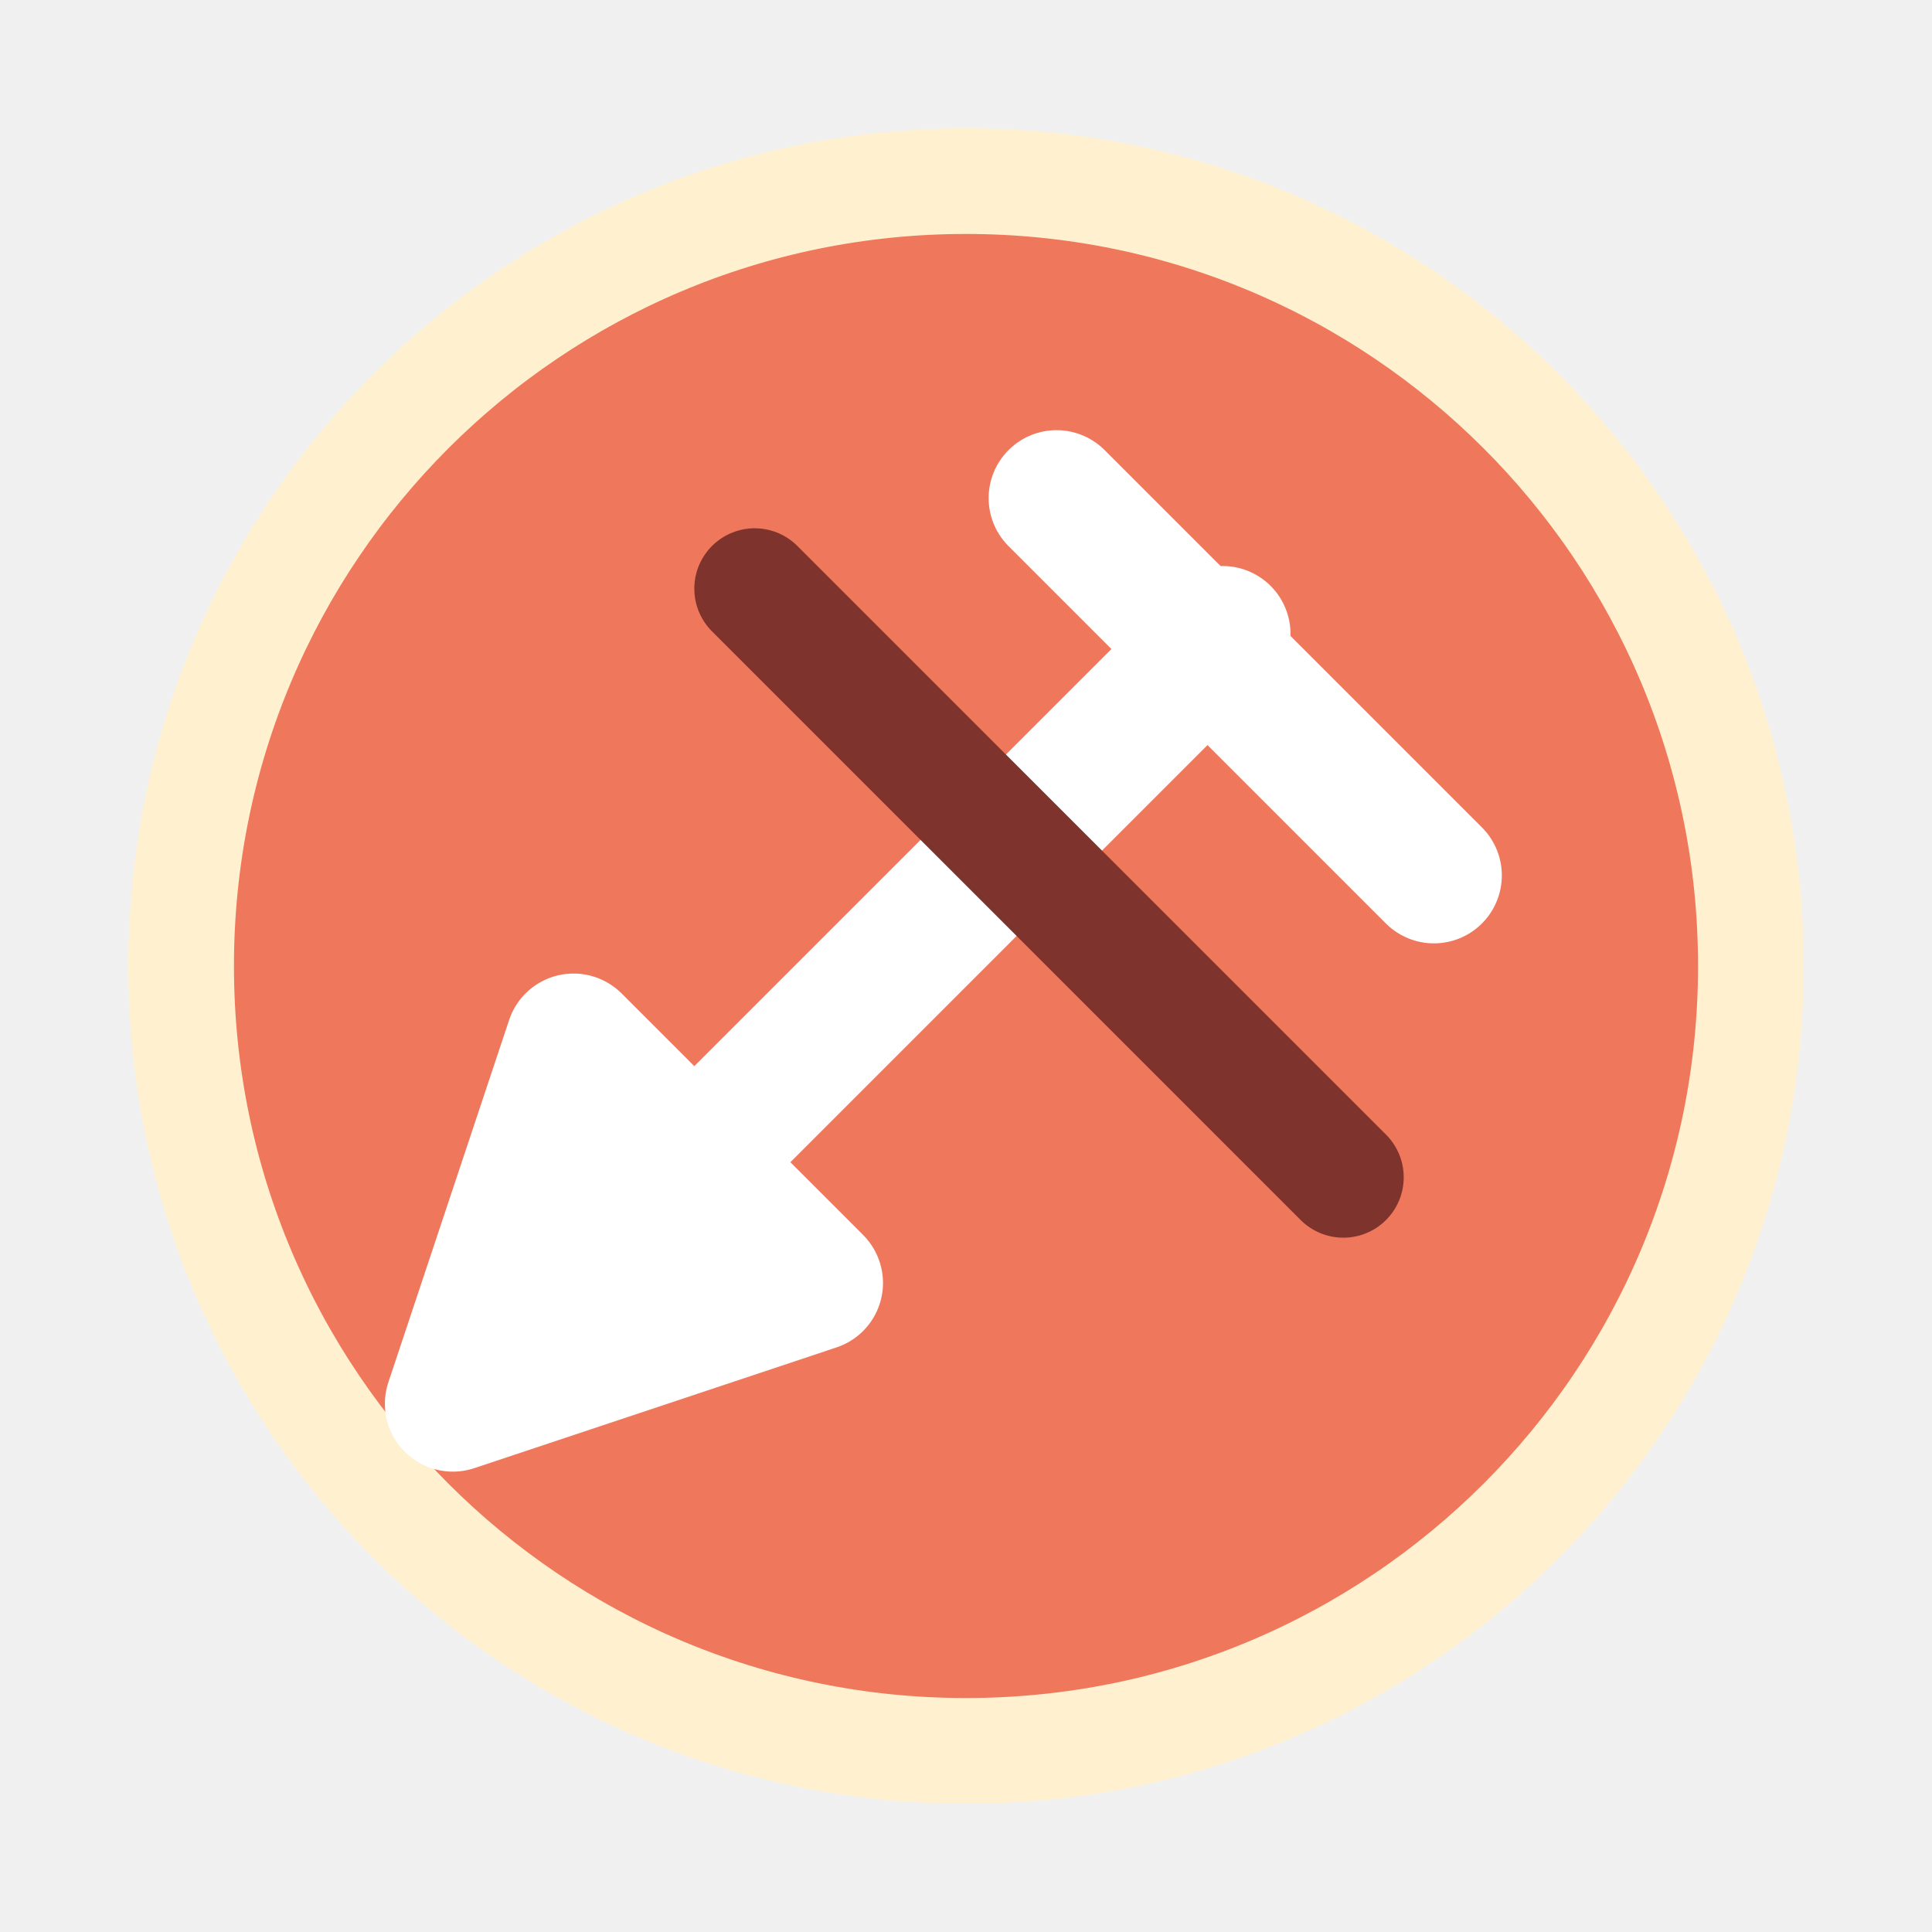
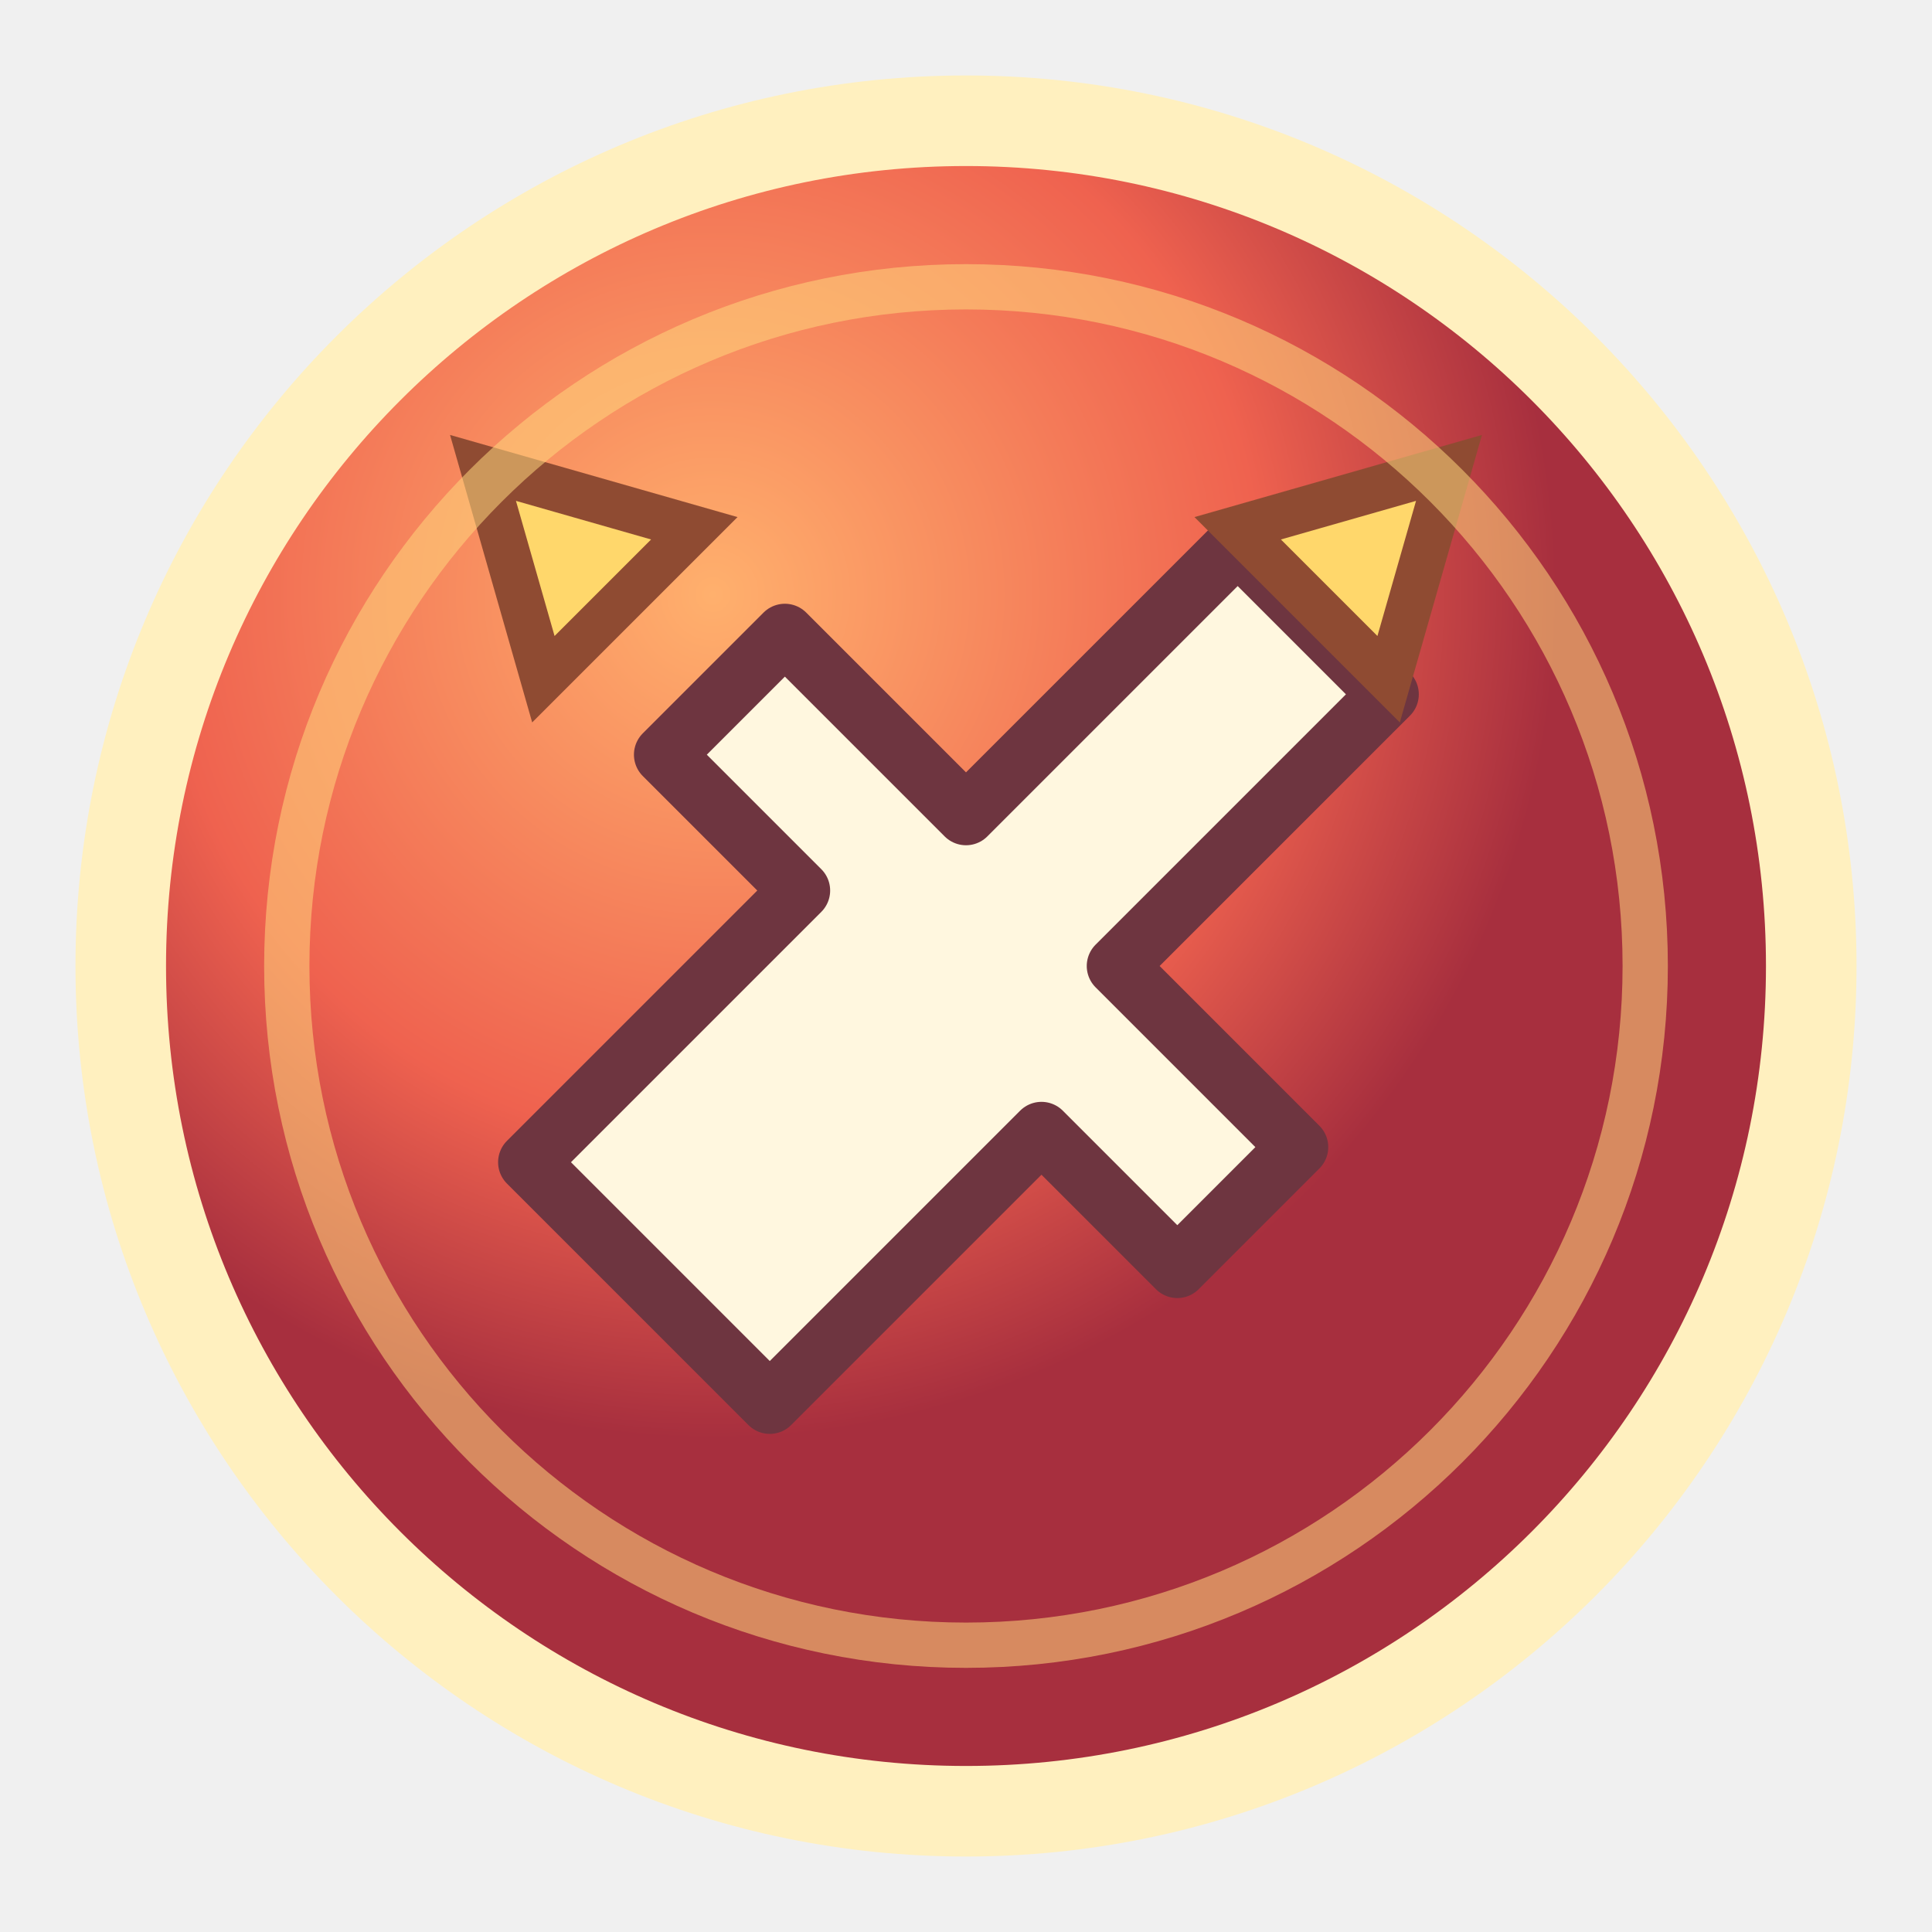
<svg xmlns="http://www.w3.org/2000/svg" viewBox="0 0 128 128">
-   <circle cx="64" cy="64" r="52" fill="#ef785c" stroke="#fff1d0" stroke-width="7" />
-   <path d="M38 85 81 42M70 33l25 25M30 93l24-8-16-16z" fill="none" stroke="#fff" stroke-width="9" stroke-linecap="round" stroke-linejoin="round" />
-   <path d="M50 39 89 78" stroke="#7e332c" stroke-width="8" stroke-linecap="round" />
+   <defs>
+     <radialGradient id="r" cx="35%" cy="28%">
+       <stop stop-color="#ffb06d" />
+       <stop offset=".65" stop-color="#ef624f" />
+       <stop offset="1" stop-color="#a72f3e" />
+     </radialGradient>
+   </defs>
+   <circle cx="64" cy="64" r="56" fill="url(#r)" stroke="#fff0bf" stroke-width="6" />
+   <path d="M35 77l18-18-9-9 8-8 12 12 18-18 10 10-18 18 12 12-8 8-9-9-18 18z" fill="#fff7df" stroke="#6e3540" stroke-width="4" stroke-linejoin="round" />
+   <path d="M32 31l14 4-10 10zM96 31l-14 4 10 10z" fill="#ffd76b" stroke="#8f4b32" stroke-width="3" />
+   <circle cx="64" cy="64" r="45" fill="none" stroke="#ffd67b" stroke-width="3" opacity=".55" />
</svg>
